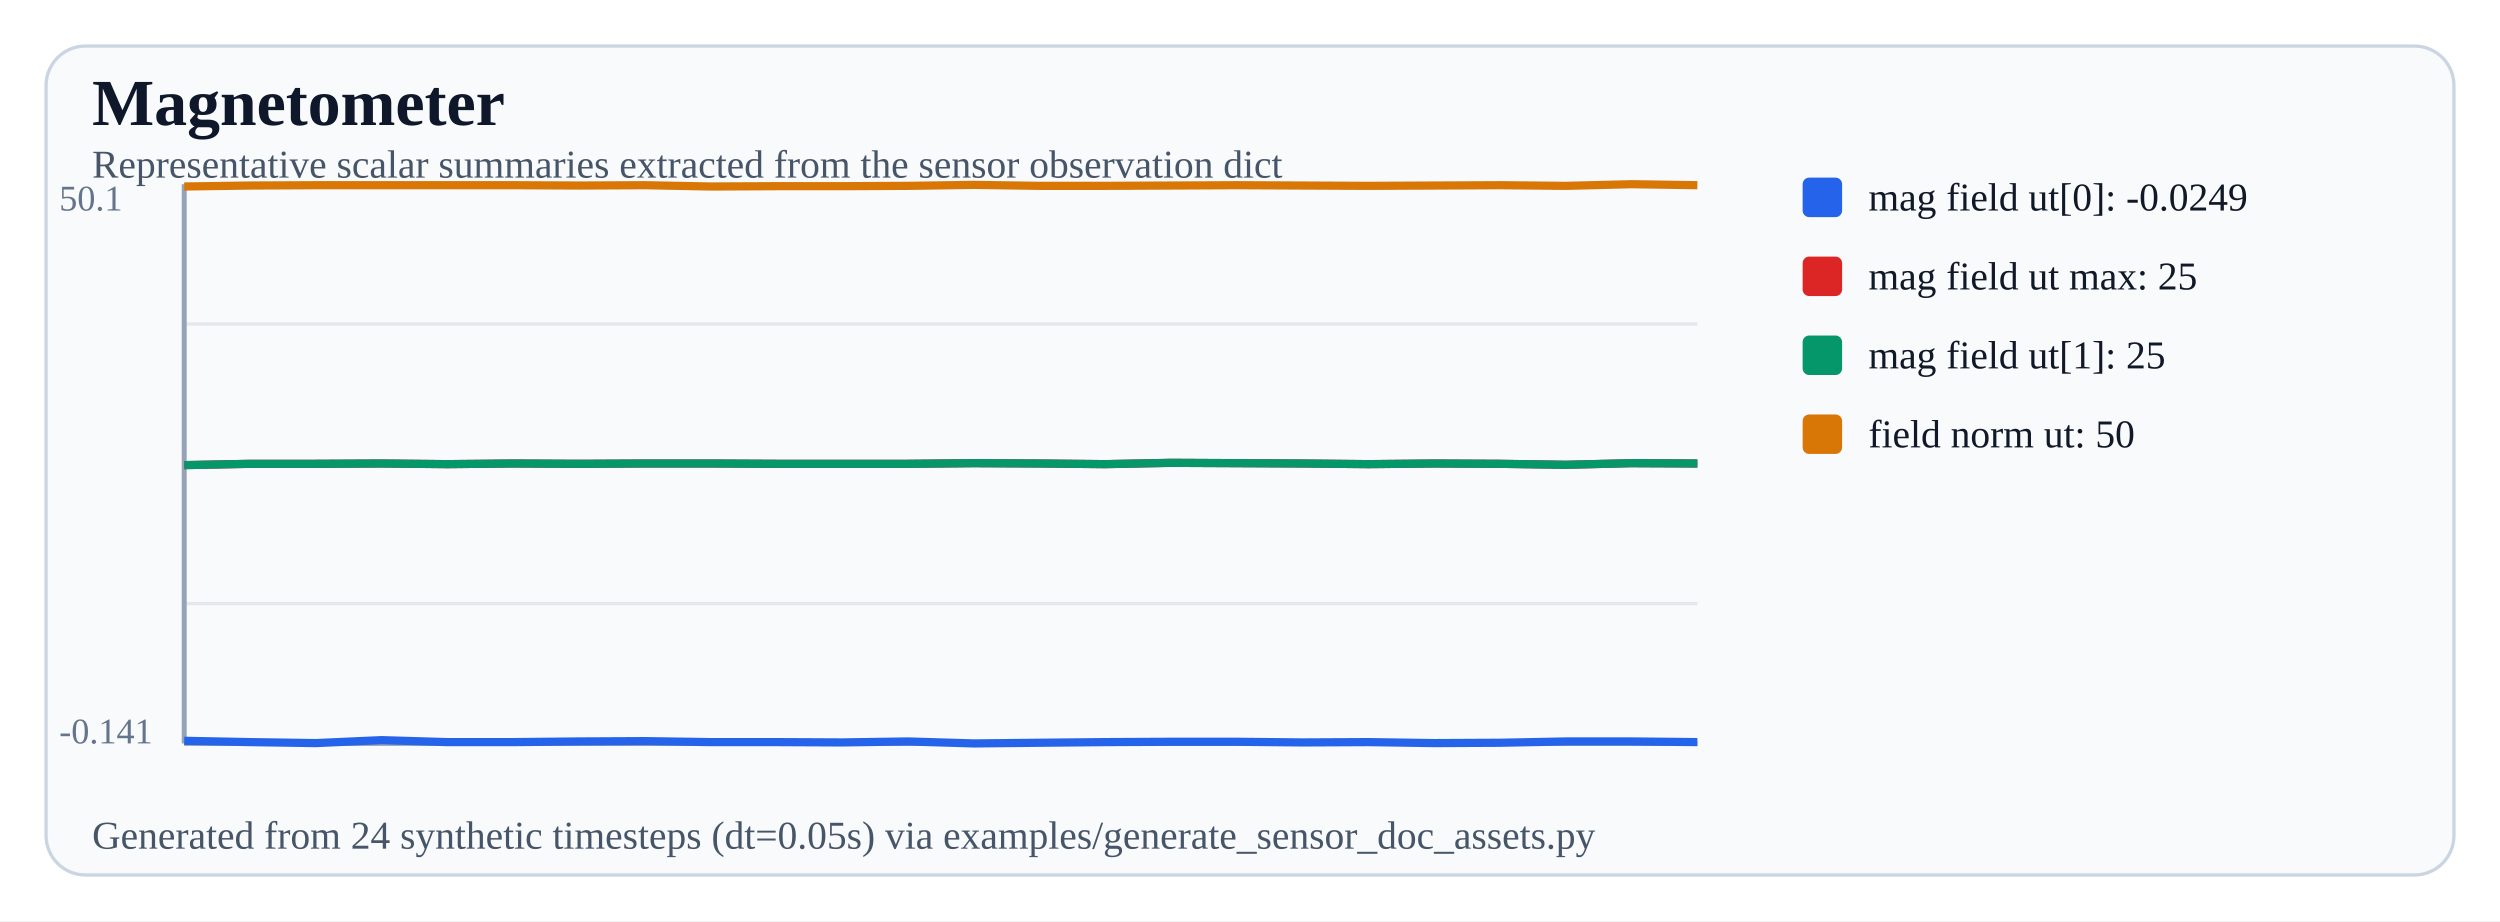
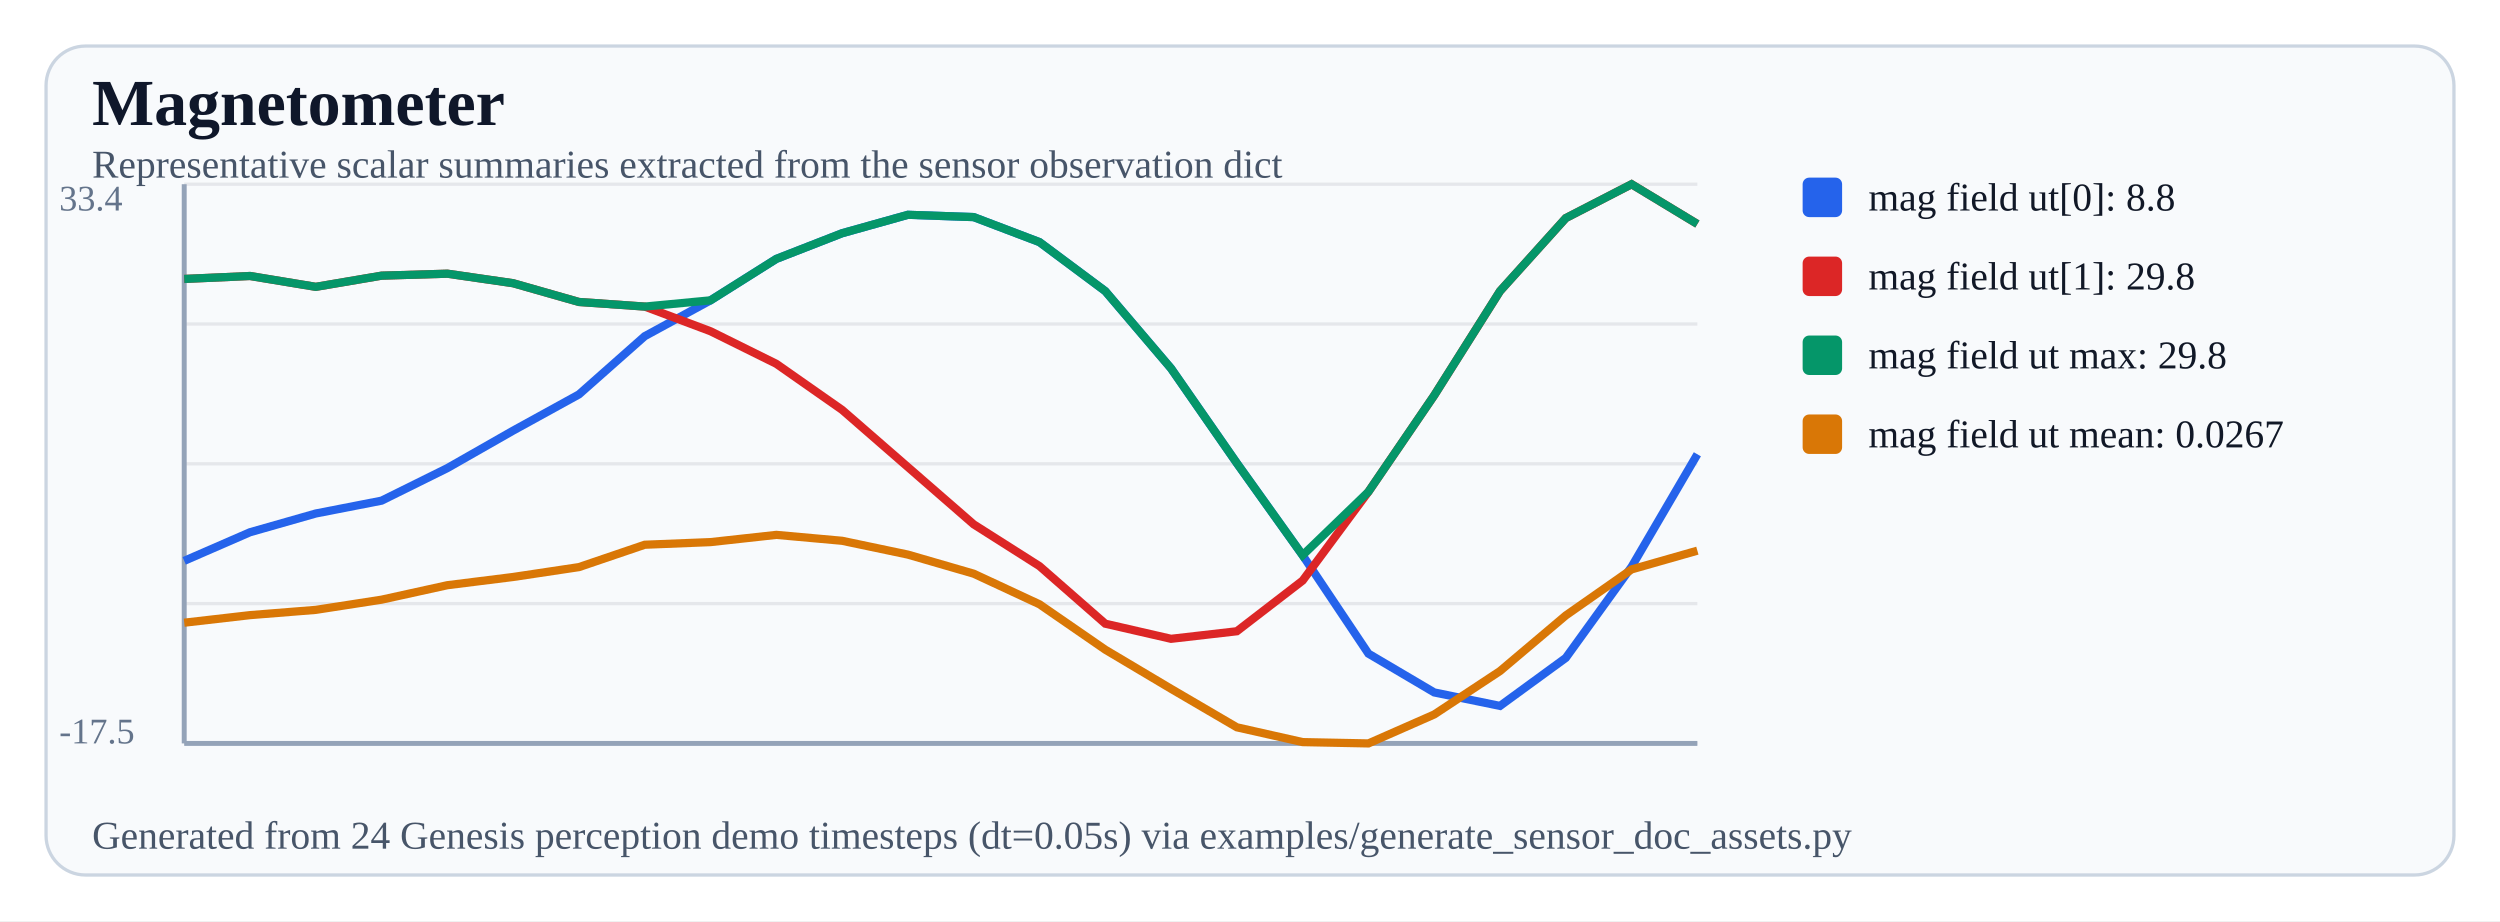
<svg xmlns="http://www.w3.org/2000/svg" width="760" height="280" viewBox="0 0 760 280" role="img" aria-label="Magnetometer example plot">
  <rect width="100%" height="100%" fill="#ffffff" />
  <rect x="14" y="14" width="732" height="252" rx="12" fill="#f8fafc" stroke="#cbd5e1" />
  <text x="28" y="38" font-size="20" font-weight="700" fill="#0f172a">Magnetometer</text>
-   <text x="28" y="258" font-size="12" fill="#475569">Generated from 24 synthetic timesteps (dt=0.05s) via examples/generate_sensor_doc_assets.py</text>
+   <text x="28" y="258" font-size="12" fill="#475569">Generated from 24 Genesis perception demo timesteps (dt=0.05s) via examples/generate_sensor_doc_assets.py</text>
  <text x="28" y="54" font-size="12" fill="#475569">Representative scalar summaries extracted from the sensor observation dict</text>
  <line x1="56" y1="56.0" x2="516" y2="56.0" stroke="#e5e7eb" />
  <line x1="56" y1="98.5" x2="516" y2="98.5" stroke="#e5e7eb" />
  <line x1="56" y1="141.0" x2="516" y2="141.0" stroke="#e5e7eb" />
  <line x1="56" y1="183.5" x2="516" y2="183.5" stroke="#e5e7eb" />
  <line x1="56" y1="226.0" x2="516" y2="226.0" stroke="#e5e7eb" />
  <line x1="56" y1="56" x2="56" y2="226" stroke="#94a3b8" stroke-width="1.5" />
  <line x1="56" y1="226" x2="516" y2="226" stroke="#94a3b8" stroke-width="1.5" />
-   <text x="18" y="64" font-size="11" fill="#64748b">50.1</text>
-   <text x="18" y="226" font-size="11" fill="#64748b">-0.141</text>
-   <polyline fill="none" stroke="#2563eb" stroke-width="2.5" points="56.0,225.2 76.0,225.6 96.0,225.9 116.0,225.0 136.0,225.6 156.0,225.6 176.0,225.4 196.0,225.3 216.0,225.6 236.0,225.6 256.0,225.7 276.0,225.4 296.0,226.0 316.0,225.8 336.0,225.6 356.0,225.5 376.0,225.5 396.0,225.7 416.0,225.6 436.0,225.9 456.0,225.8 476.0,225.4 496.0,225.4 516.0,225.6" />
-   <polyline fill="none" stroke="#dc2626" stroke-width="2.5" points="56.0,141.4 76.0,141.0 96.0,141.0 116.0,140.9 136.0,141.1 156.0,140.9 176.0,141.0 196.0,140.9 216.0,140.9 236.0,141.0 256.0,141.0 276.0,141.0 296.0,140.8 316.0,140.9 336.0,141.1 356.0,140.7 376.0,140.8 396.0,140.9 416.0,141.1 436.0,140.9 456.0,141.0 476.0,141.3 496.0,140.8 516.0,140.9" />
-   <polyline fill="none" stroke="#059669" stroke-width="2.5" points="56.0,141.4 76.0,141.0 96.0,141.0 116.0,140.9 136.0,141.1 156.0,140.9 176.0,141.0 196.0,140.9 216.0,140.9 236.0,141.0 256.0,141.0 276.0,141.0 296.0,140.8 316.0,140.9 336.0,141.1 356.0,140.7 376.0,140.8 396.0,140.9 416.0,141.1 436.0,140.9 456.0,141.0 476.0,141.3 496.0,140.8 516.0,140.9" />
-   <polyline fill="none" stroke="#d97706" stroke-width="2.5" points="56.0,56.7 76.0,56.4 96.0,56.3 116.0,56.3 136.0,56.3 156.0,56.3 176.0,56.4 196.0,56.3 216.0,56.7 236.0,56.6 256.0,56.6 276.0,56.5 296.0,56.2 316.0,56.5 336.0,56.5 356.0,56.4 376.0,56.3 396.0,56.4 416.0,56.5 436.0,56.4 456.0,56.3 476.0,56.5 496.0,56.0 516.0,56.3" />
+   <text x="18" y="64" font-size="11" fill="#64748b">33.4</text>
+   <text x="18" y="226" font-size="11" fill="#64748b">-17.5</text>
+   <polyline fill="none" stroke="#2563eb" stroke-width="2.5" points="56.0,170.5 76.0,161.8 96.0,156.1 116.0,152.2 136.0,142.3 156.0,130.9 176.0,119.9 196.0,102.2 216.0,91.3 236.0,78.7 256.0,70.9 276.0,65.3 296.0,66.0 316.0,73.6 336.0,88.5 356.0,112.0 376.0,140.8 396.0,168.8 416.0,198.7 436.0,210.5 456.0,214.6 476.0,200.0 496.0,172.3 516.0,138.1" />
+   <polyline fill="none" stroke="#dc2626" stroke-width="2.5" points="56.0,84.8 76.0,83.9 96.0,87.2 116.0,83.8 136.0,83.2 156.0,86.1 176.0,91.8 196.0,93.2 216.0,100.7 236.0,110.6 256.0,124.6 276.0,142.0 296.0,159.4 316.0,172.1 336.0,189.6 356.0,194.2 376.0,191.9 396.0,176.5 416.0,149.5 436.0,120.2 456.0,88.5 476.0,66.3 496.0,56.0 516.0,68.1" />
+   <polyline fill="none" stroke="#059669" stroke-width="2.5" points="56.0,84.8 76.0,83.9 96.0,87.2 116.0,83.8 136.0,83.2 156.0,86.1 176.0,91.8 196.0,93.2 216.0,91.3 236.0,78.7 256.0,70.9 276.0,65.3 296.0,66.0 316.0,73.6 336.0,88.5 356.0,112.0 376.0,140.8 396.0,168.8 416.0,149.5 436.0,120.2 456.0,88.5 476.0,66.3 496.0,56.0 516.0,68.1" />
+   <polyline fill="none" stroke="#d97706" stroke-width="2.5" points="56.0,189.3 76.0,187.0 96.0,185.4 116.0,182.3 136.0,177.9 156.0,175.4 176.0,172.4 196.0,165.6 216.0,164.8 236.0,162.6 256.0,164.4 276.0,168.6 296.0,174.4 316.0,183.7 336.0,197.5 356.0,209.4 376.0,221.1 396.0,225.6 416.0,226.0 436.0,217.2 456.0,204.0 476.0,187.1 496.0,173.1 516.0,167.4" />
  <rect x="548" y="54" width="12" height="12" rx="2" fill="#2563eb" />
-   <text x="568" y="64" font-size="12" fill="#111827">mag field ut[0]: -0.0249</text>
+   <text x="568" y="64" font-size="12" fill="#111827">mag field ut[0]: 8.8</text>
  <rect x="548" y="78" width="12" height="12" rx="2" fill="#dc2626" />
-   <text x="568" y="88" font-size="12" fill="#111827">mag field ut max: 25</text>
+   <text x="568" y="88" font-size="12" fill="#111827">mag field ut[1]: 29.8</text>
  <rect x="548" y="102" width="12" height="12" rx="2" fill="#059669" />
-   <text x="568" y="112" font-size="12" fill="#111827">mag field ut[1]: 25</text>
+   <text x="568" y="112" font-size="12" fill="#111827">mag field ut max: 29.8</text>
  <rect x="548" y="126" width="12" height="12" rx="2" fill="#d97706" />
-   <text x="568" y="136" font-size="12" fill="#111827">field norm ut: 50</text>
+   <text x="568" y="136" font-size="12" fill="#111827">mag field ut mean: 0.0267</text>
</svg>
